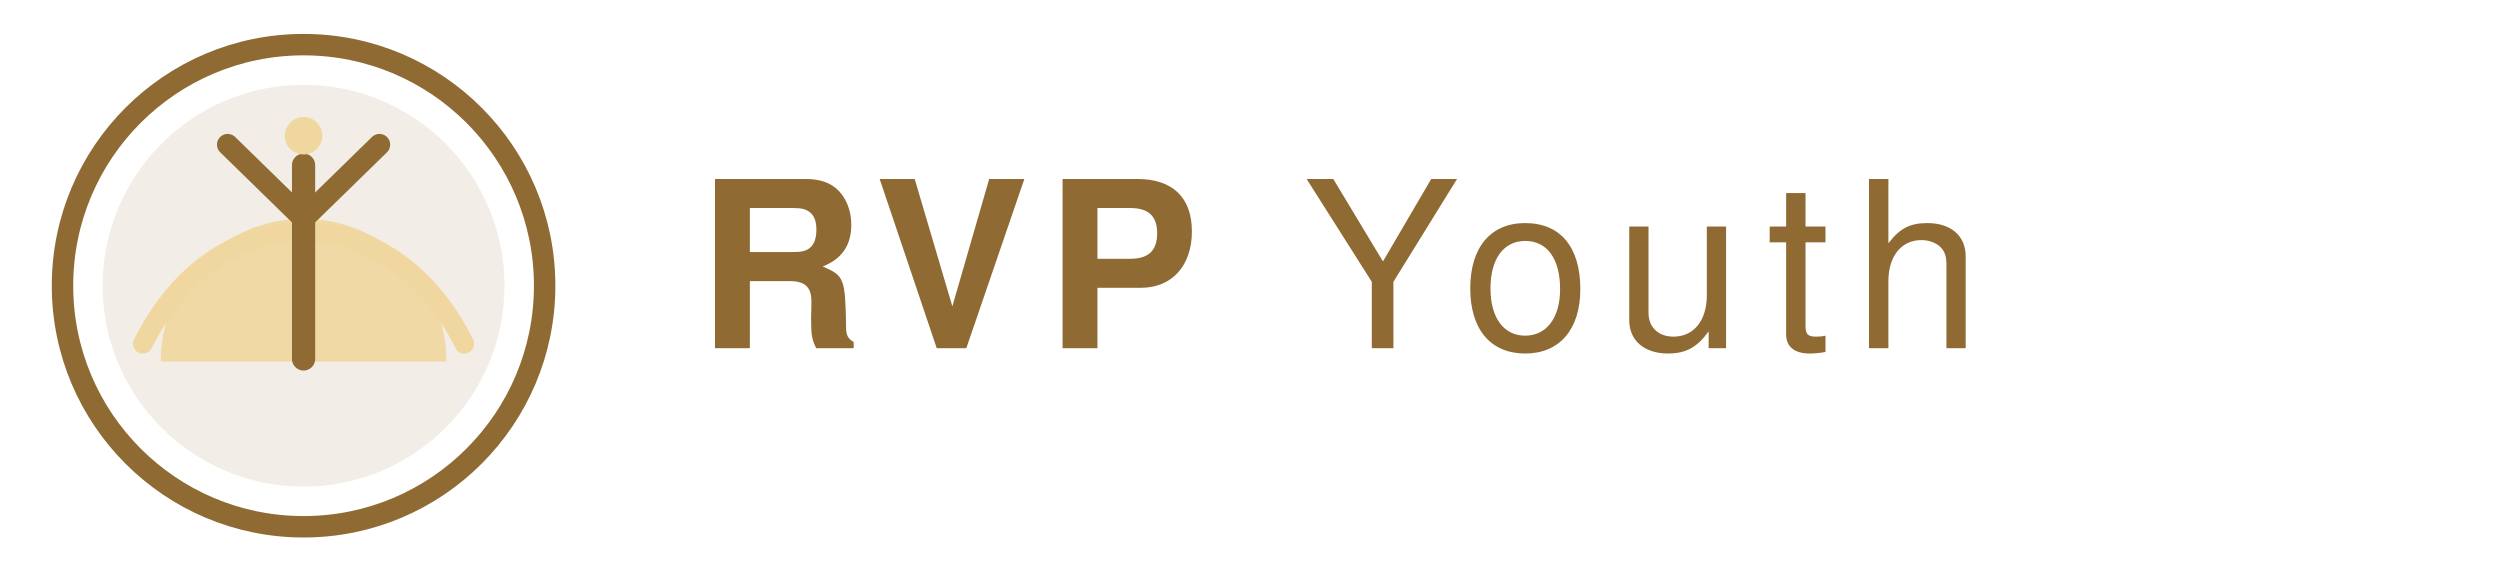
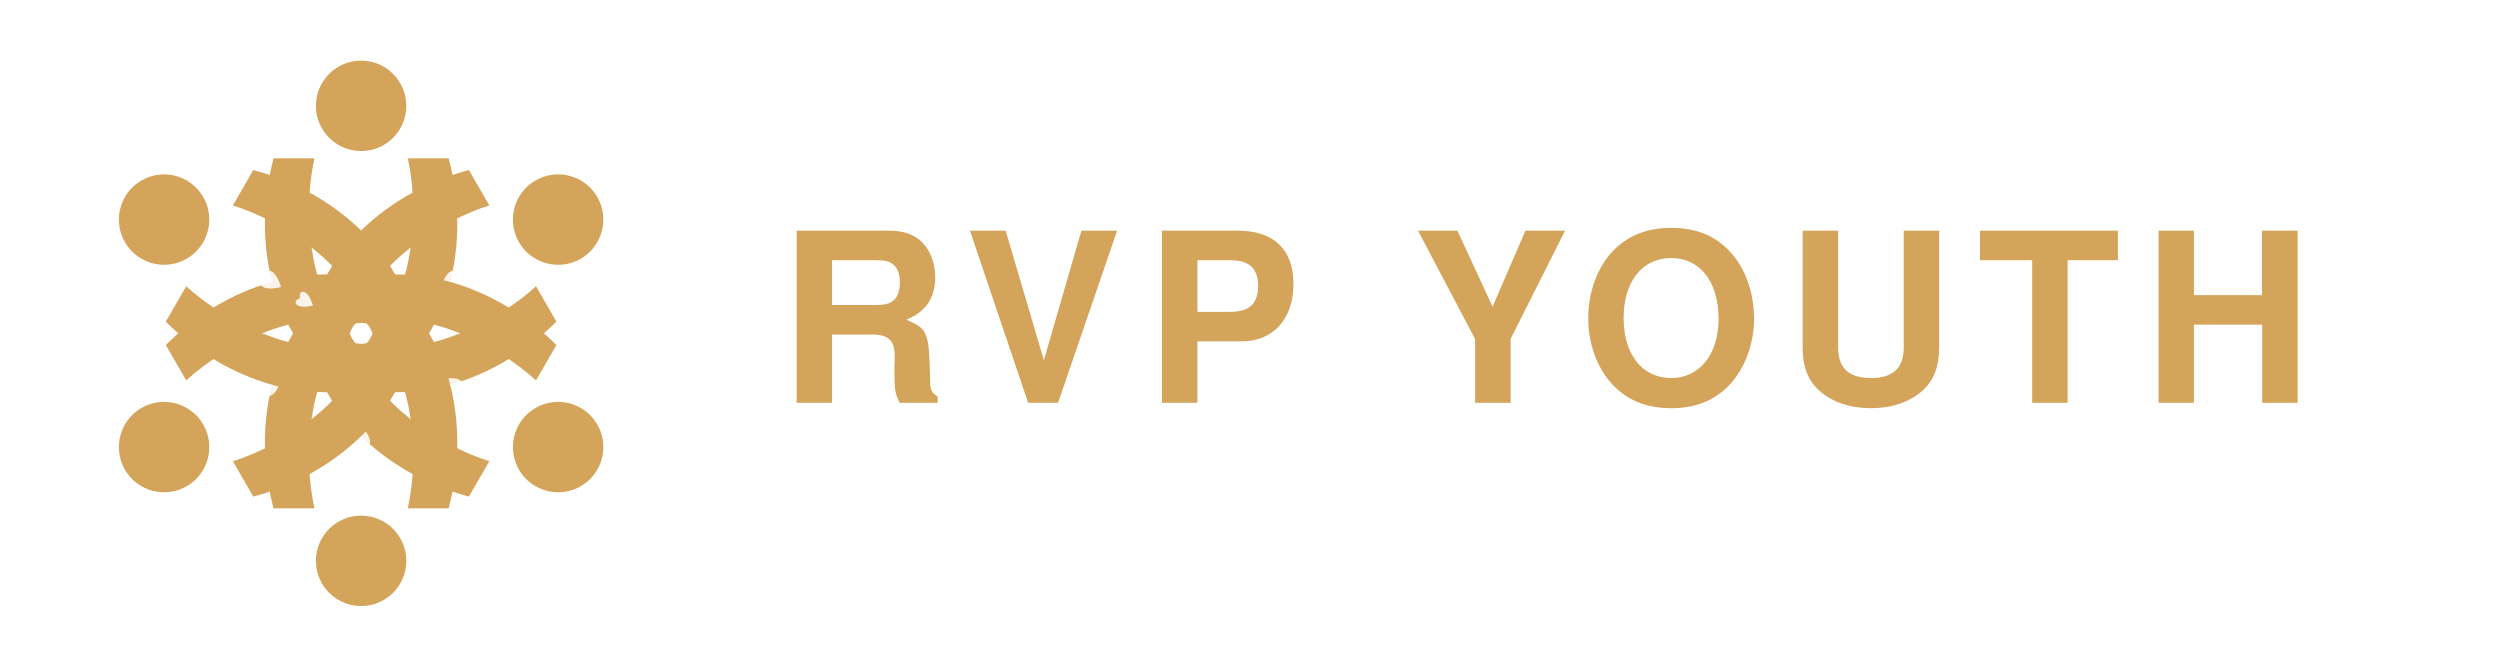
- <svg xmlns="http://www.w3.org/2000/svg" viewBox="0 0 280 64" role="img" aria-label="RVP Youth">
-   <g transform="translate(2 0)">
-     <circle cx="32" cy="32" r="27" fill="none" stroke="#8f6a32" stroke-width="2.4" />
-     <circle cx="32" cy="32" r="22.5" fill="#8f6a32" opacity="0.12" />
-     <path d="M14 38.5 C18 30.5 24.5 26 32 26 C39.5 26 46 30.5 50 38.5" fill="none" stroke="#f0d7a0" stroke-width="2.2" stroke-linecap="round" />
-     <path d="M16 40.5 A16 16 0 0 1 48 40.5" fill="#f0d7a0" opacity="0.92" />
-     <path d="M32 40.2 V18.5" stroke="#8f6a32" stroke-width="2.6" stroke-linecap="round" />
-     <path d="M32 24.5 L23.5 16.2" stroke="#8f6a32" stroke-width="2.4" stroke-linecap="round" />
-     <path d="M32 24.5 L40.5 16.2" stroke="#8f6a32" stroke-width="2.4" stroke-linecap="round" />
-     <circle cx="32" cy="15.2" r="2.1" fill="#f0d7a0" />
+ <svg xmlns="http://www.w3.org/2000/svg" viewBox="0 0 360 96" role="img" aria-label="RVP Youth">
+   <g transform="translate(52 48) scale(0.42) rotate(0)">
+     <g fill="#D4A45A">
+       <circle cx="0" cy="-78" r="15.5" />
+       <path d="M-30,-60 C-36,-38 -34,-8 -14,12 L0,24 L14,12 C34,-8 36,-38 30,-60                L16,-60 C20,-42 18,-16 6,-2 L0,6 L-6,-2 C-18,-16 -20,-42 -16,-60 Z" />
+       <g fill="rgba(255,255,255,0.92)" opacity="0.95">
+         <path transform="translate(0 -48) scale(0.42)" d="M0,6 C0,6 -8,-2 -8,-8 C-8,-12 -5,-14 0,-10 C5,-14 8,-12 8,-8 C8,-2 0,6 0,6Z" />
+         <path transform="translate(0 -34) scale(0.38)" d="M0,6 C0,6 -8,-2 -8,-8 C-8,-12 -5,-14 0,-10 C5,-14 8,-12 8,-8 C8,-2 0,6 0,6Z" />
+         <path transform="translate(0 -21) scale(0.32)" d="M0,6 C0,6 -8,-2 -8,-8 C-8,-12 -5,-14 0,-10 C5,-14 8,-12 8,-8 C8,-2 0,6 0,6Z" />
+       </g>
+     </g>
  </g>
-   <text x="78" y="39" fill="#8f6a32" font-family="ui-sans-serif, system-ui, 'Segoe UI', Helvetica, Arial, sans-serif" font-size="26" font-weight="700" letter-spacing="1.8">RVP</text>
-   <text x="146" y="39" fill="#8f6a32" font-family="ui-sans-serif, system-ui, 'Segoe UI', Helvetica, Arial, sans-serif" font-size="26" font-weight="500" letter-spacing="2.6">Youth</text>
+   <g transform="translate(52 48) scale(0.42) rotate(60)">
+     <g fill="#D4A45A">
+       <circle cx="0" cy="-78" r="15.5" />
+       <path d="M-30,-60 C-36,-38 -34,-8 -14,12 L0,24 L14,12 C34,-8 36,-38 30,-60                L16,-60 C20,-42 18,-16 6,-2 L0,6 L-6,-2 C-18,-16 -20,-42 -16,-60 Z" />
+       <g fill="rgba(255,255,255,0.92)" opacity="0.95">
+         <path transform="translate(0 -48) scale(0.42)" d="M0,6 C0,6 -8,-2 -8,-8 C-8,-12 -5,-14 0,-10 C5,-14 8,-12 8,-8 C8,-2 0,6 0,6Z" />
+         <path transform="translate(0 -34) scale(0.38)" d="M0,6 C0,6 -8,-2 -8,-8 C-8,-12 -5,-14 0,-10 C5,-14 8,-12 8,-8 C8,-2 0,6 0,6Z" />
+         <path transform="translate(0 -21) scale(0.32)" d="M0,6 C0,6 -8,-2 -8,-8 C-8,-12 -5,-14 0,-10 C5,-14 8,-12 8,-8 C8,-2 0,6 0,6Z" />
+       </g>
+     </g>
+   </g>
+   <g transform="translate(52 48) scale(0.42) rotate(120)">
+     <g fill="#D4A45A">
+       <circle cx="0" cy="-78" r="15.5" />
+       <path d="M-30,-60 C-36,-38 -34,-8 -14,12 L0,24 L14,12 C34,-8 36,-38 30,-60                L16,-60 C20,-42 18,-16 6,-2 L0,6 L-6,-2 C-18,-16 -20,-42 -16,-60 Z" />
+       <g fill="rgba(255,255,255,0.92)" opacity="0.95">
+         <path transform="translate(0 -48) scale(0.42)" d="M0,6 C0,6 -8,-2 -8,-8 C-8,-12 -5,-14 0,-10 C5,-14 8,-12 8,-8 C8,-2 0,6 0,6Z" />
+         <path transform="translate(0 -34) scale(0.38)" d="M0,6 C0,6 -8,-2 -8,-8 C-8,-12 -5,-14 0,-10 C5,-14 8,-12 8,-8 C8,-2 0,6 0,6Z" />
+         <path transform="translate(0 -21) scale(0.32)" d="M0,6 C0,6 -8,-2 -8,-8 C-8,-12 -5,-14 0,-10 C5,-14 8,-12 8,-8 C8,-2 0,6 0,6Z" />
+       </g>
+     </g>
+   </g>
+   <g transform="translate(52 48) scale(0.42) rotate(180)">
+     <g fill="#D4A45A">
+       <circle cx="0" cy="-78" r="15.5" />
+       <path d="M-30,-60 C-36,-38 -34,-8 -14,12 L0,24 L14,12 C34,-8 36,-38 30,-60                L16,-60 C20,-42 18,-16 6,-2 L0,6 L-6,-2 C-18,-16 -20,-42 -16,-60 Z" />
+       <g fill="rgba(255,255,255,0.92)" opacity="0.95">
+         <path transform="translate(0 -48) scale(0.42)" d="M0,6 C0,6 -8,-2 -8,-8 C-8,-12 -5,-14 0,-10 C5,-14 8,-12 8,-8 C8,-2 0,6 0,6Z" />
+         <path transform="translate(0 -34) scale(0.38)" d="M0,6 C0,6 -8,-2 -8,-8 C-8,-12 -5,-14 0,-10 C5,-14 8,-12 8,-8 C8,-2 0,6 0,6Z" />
+         <path transform="translate(0 -21) scale(0.32)" d="M0,6 C0,6 -8,-2 -8,-8 C-8,-12 -5,-14 0,-10 C5,-14 8,-12 8,-8 C8,-2 0,6 0,6Z" />
+       </g>
+     </g>
+   </g>
+   <g transform="translate(52 48) scale(0.42) rotate(240)">
+     <g fill="#D4A45A">
+       <circle cx="0" cy="-78" r="15.5" />
+       <path d="M-30,-60 C-36,-38 -34,-8 -14,12 L0,24 L14,12 C34,-8 36,-38 30,-60                L16,-60 C20,-42 18,-16 6,-2 L0,6 L-6,-2 C-18,-16 -20,-42 -16,-60 Z" />
+       <g fill="rgba(255,255,255,0.92)" opacity="0.95">
+         <path transform="translate(0 -48) scale(0.42)" d="M0,6 C0,6 -8,-2 -8,-8 C-8,-12 -5,-14 0,-10 C5,-14 8,-12 8,-8 C8,-2 0,6 0,6Z" />
+         <path transform="translate(0 -34) scale(0.38)" d="M0,6 C0,6 -8,-2 -8,-8 C-8,-12 -5,-14 0,-10 C5,-14 8,-12 8,-8 C8,-2 0,6 0,6Z" />
+         <path transform="translate(0 -21) scale(0.32)" d="M0,6 C0,6 -8,-2 -8,-8 C-8,-12 -5,-14 0,-10 C5,-14 8,-12 8,-8 C8,-2 0,6 0,6Z" />
+       </g>
+     </g>
+   </g>
+   <g transform="translate(52 48) scale(0.42) rotate(300)">
+     <g fill="#D4A45A">
+       <circle cx="0" cy="-78" r="15.5" />
+       <path d="M-30,-60 C-36,-38 -34,-8 -14,12 L0,24 L14,12 C34,-8 36,-38 30,-60                L16,-60 C20,-42 18,-16 6,-2 L0,6 L-6,-2 C-18,-16 -20,-42 -16,-60 Z" />
+       <g fill="rgba(255,255,255,0.92)" opacity="0.95">
+         <path transform="translate(0 -48) scale(0.42)" d="M0,6 C0,6 -8,-2 -8,-8 C-8,-12 -5,-14 0,-10 C5,-14 8,-12 8,-8 C8,-2 0,6 0,6Z" />
+         <path transform="translate(0 -34) scale(0.38)" d="M0,6 C0,6 -8,-2 -8,-8 C-8,-12 -5,-14 0,-10 C5,-14 8,-12 8,-8 C8,-2 0,6 0,6Z" />
+         <path transform="translate(0 -21) scale(0.32)" d="M0,6 C0,6 -8,-2 -8,-8 C-8,-12 -5,-14 0,-10 C5,-14 8,-12 8,-8 C8,-2 0,6 0,6Z" />
+       </g>
+     </g>
+   </g>
+   <text x="112" y="58" fill="#D4A45A" font-family="Montserrat, ui-sans-serif, system-ui, 'Segoe UI', Helvetica, Arial, sans-serif" font-size="34" font-weight="800" letter-spacing="3.2">RVP YOUTH</text>
</svg>
